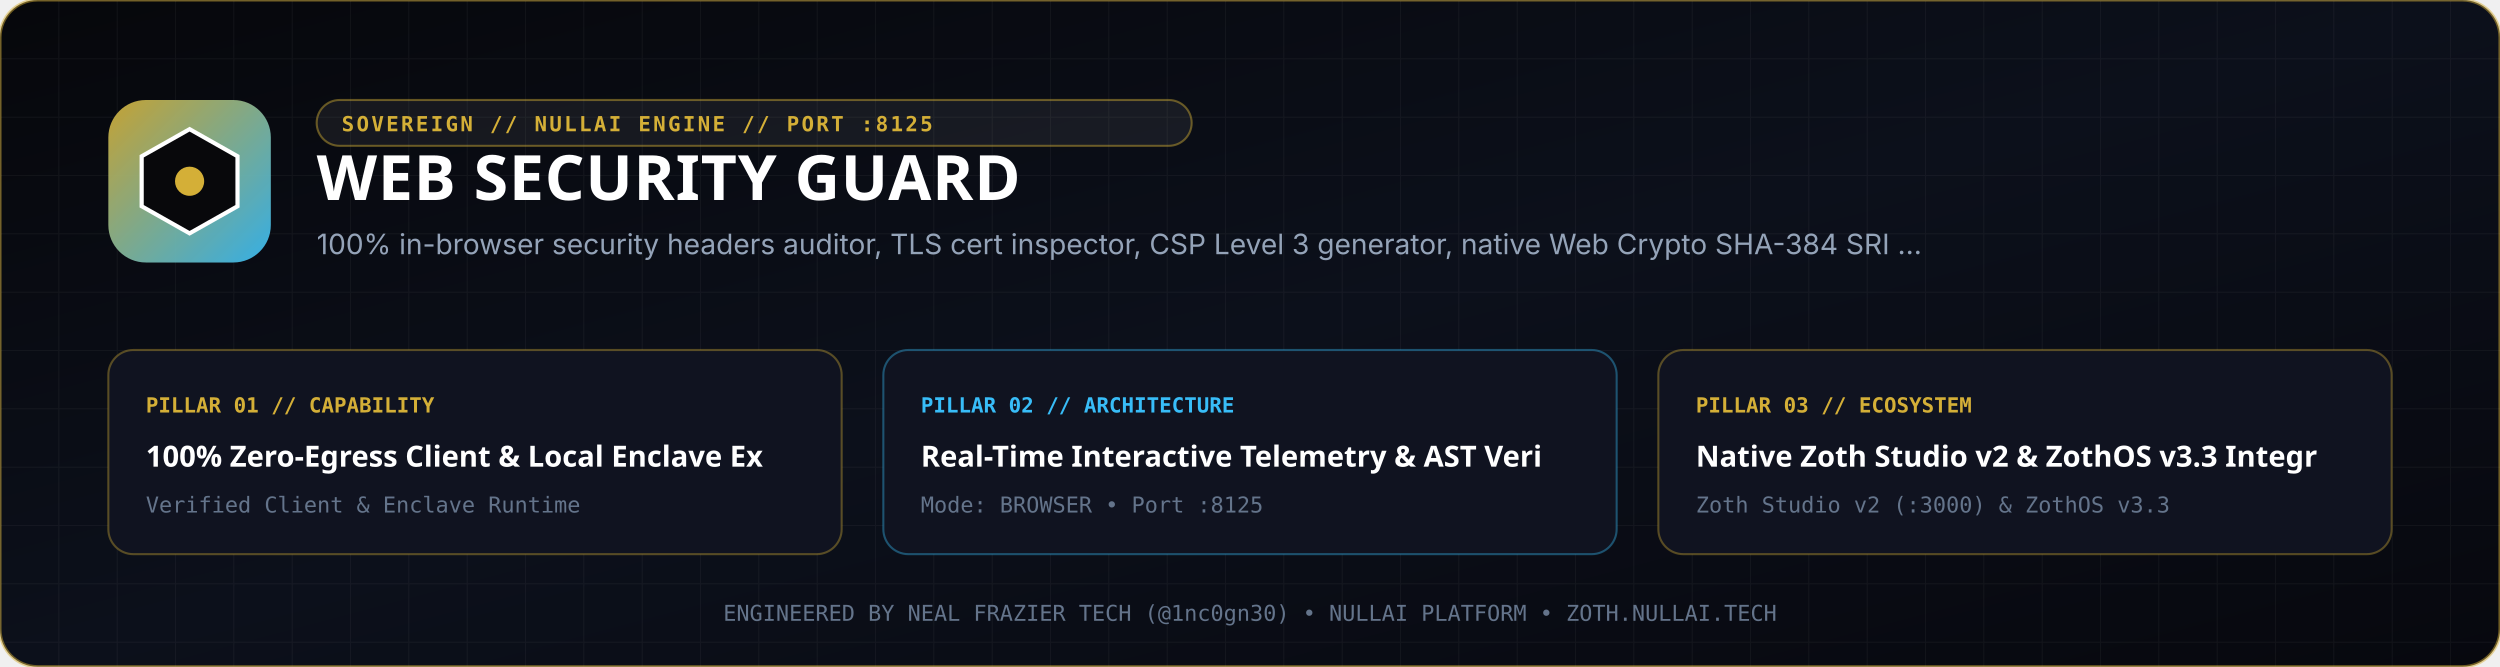
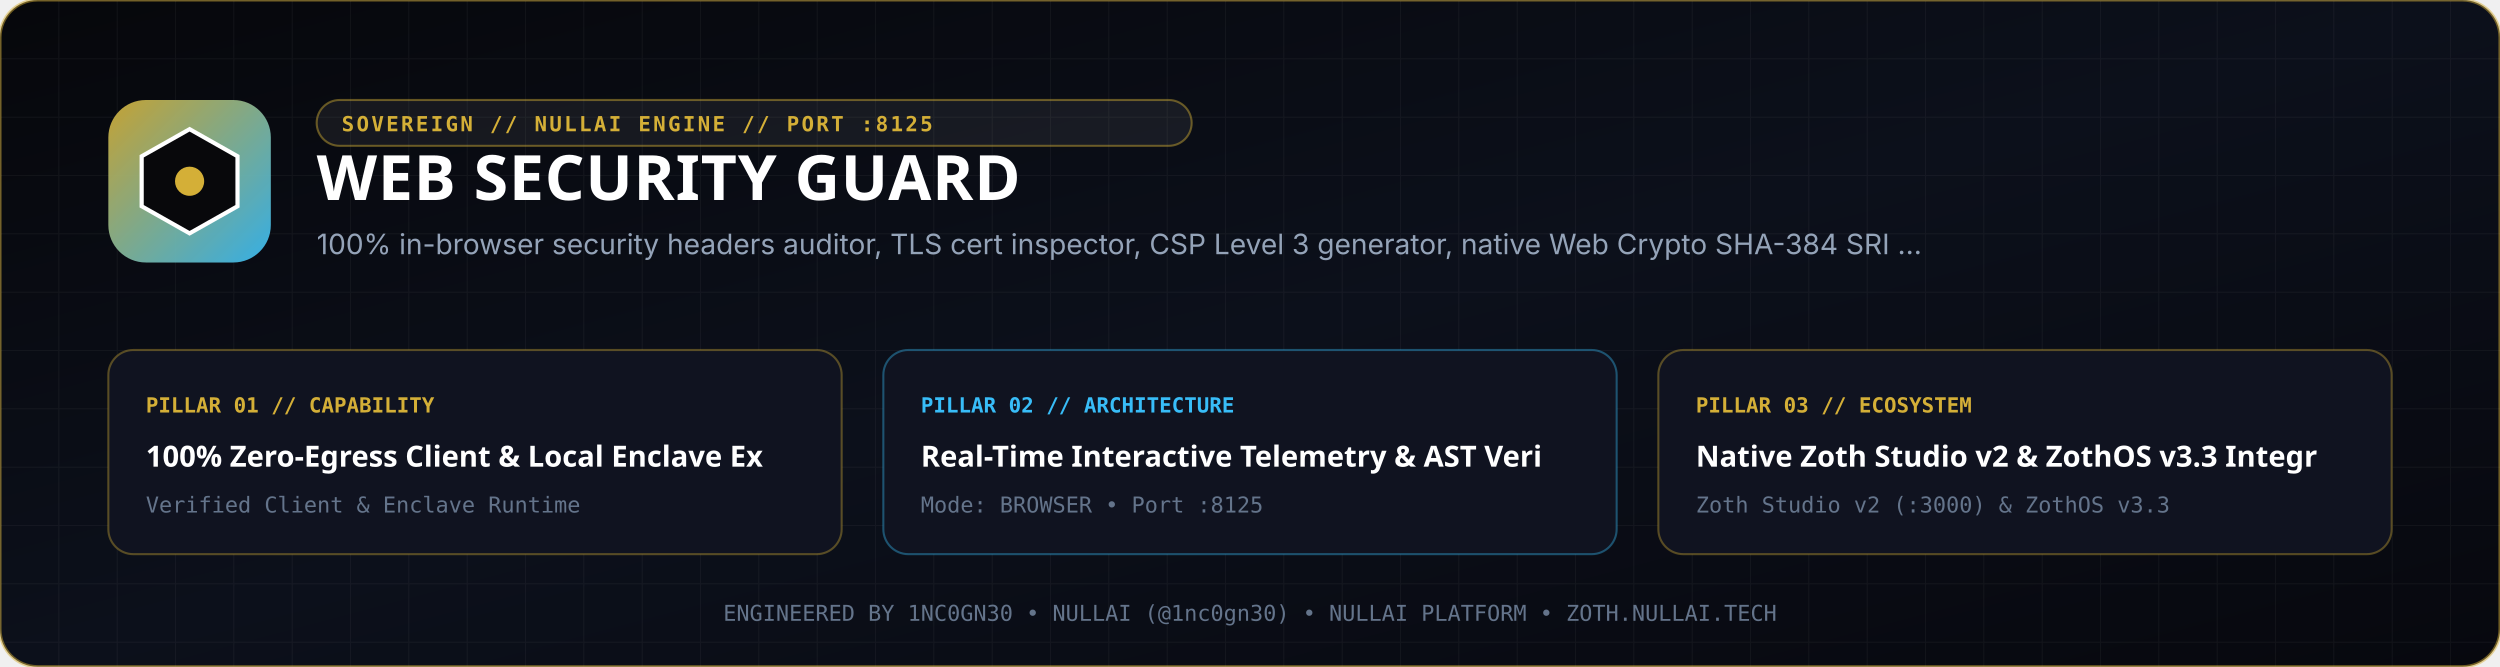
<svg xmlns="http://www.w3.org/2000/svg" viewBox="0 0 1200 320" width="100%" height="100%">
  <defs>
    <linearGradient id="bg" x1="0%" y1="0%" x2="100%" y2="100%">
      <stop offset="0%" stop-color="#06070B" />
      <stop offset="50%" stop-color="#0C101B" />
      <stop offset="100%" stop-color="#07080E" />
    </linearGradient>
    <linearGradient id="accent" x1="0%" y1="0%" x2="100%" y2="100%">
      <stop offset="0%" stop-color="#D4AF37" />
      <stop offset="100%" stop-color="#38BDF8" />
    </linearGradient>
    <pattern id="grid" width="28" height="28" patternUnits="userSpaceOnUse">
      <path d="M 28 0 L 0 0 0 28" fill="none" stroke="rgba(255,255,255,0.04)" stroke-width="1" />
    </pattern>
  </defs>
  <rect width="1200" height="320" rx="18" fill="url(#bg)" stroke="#D4AF37" stroke-opacity="0.5" stroke-width="1.5" />
  <rect width="1200" height="320" rx="18" fill="url(#grid)" />
  <g transform="translate(52, 48)">
    <rect width="78" height="78" rx="18" fill="url(#accent)" opacity="0.92" />
    <polygon points="39,14 62,27 62,51 39,64 16,51 16,27" fill="#08080B" stroke="#FFFFFF" stroke-width="2" />
    <circle cx="39" cy="39" r="7" fill="#D4AF37" />
  </g>
  <g transform="translate(152, 62)">
    <rect x="0" y="-14" width="420" height="22" rx="11" fill="rgba(255,255,255,0.06)" stroke="#D4AF37" stroke-opacity="0.45" />
    <text x="12" y="1" fill="#D4AF37" font-family="JetBrains Mono, monospace" font-size="10" font-weight="700" letter-spacing="1.1">SOVEREIGN // NULLAI ENGINE // PORT :8125</text>
    <text x="0" y="34" fill="#FFFFFF" font-family="Syne, Space Grotesk, sans-serif" font-size="30" font-weight="800" letter-spacing="0.4">WEB SECURITY GUARD</text>
    <text x="0" y="60" fill="#94A3B8" font-family="Inter, sans-serif" font-size="13.5">100% in-browser security headers auditor, TLS cert inspector, CSP Level 3 generator, native Web Crypto SHA-384 SRI ...</text>
  </g>
  <g transform="translate(52, 168)">
    <rect x="0" y="0" width="352" height="98" rx="12" fill="#101320" stroke="#D4AF37" stroke-opacity="0.38" />
    <text x="18" y="30" fill="#D4AF37" font-family="JetBrains Mono, monospace" font-size="10" font-weight="700">PILLAR 01 // CAPABILITY</text>
    <text x="18" y="56" fill="#FFFFFF" font-family="Space Grotesk, sans-serif" font-size="14" font-weight="700">100% Zero-Egress Client &amp; Local Enclave Ex</text>
    <text x="18" y="78" fill="#64748B" font-family="JetBrains Mono, monospace" font-size="10.5">Verified Client &amp; Enclave Runtime</text>
    <rect x="372" y="0" width="352" height="98" rx="12" fill="#101320" stroke="#38BDF8" stroke-opacity="0.38" />
    <text x="390" y="30" fill="#38BDF8" font-family="JetBrains Mono, monospace" font-size="10" font-weight="700">PILLAR 02 // ARCHITECTURE</text>
    <text x="390" y="56" fill="#FFFFFF" font-family="Space Grotesk, sans-serif" font-size="14" font-weight="700">Real-Time Interactive Telemetry &amp; AST Veri</text>
    <text x="390" y="78" fill="#64748B" font-family="JetBrains Mono, monospace" font-size="10.5">Mode: BROWSER • Port :8125</text>
    <rect x="744" y="0" width="352" height="98" rx="12" fill="#101320" stroke="#D4AF37" stroke-opacity="0.38" />
    <text x="762" y="30" fill="#D4AF37" font-family="JetBrains Mono, monospace" font-size="10" font-weight="700">PILLAR 03 // ECOSYSTEM</text>
    <text x="762" y="56" fill="#FFFFFF" font-family="Space Grotesk, sans-serif" font-size="14" font-weight="700">Native Zoth Studio v2 &amp; ZothOS v3.3 Integr</text>
    <text x="762" y="78" fill="#64748B" font-family="JetBrains Mono, monospace" font-size="10.5">Zoth Studio v2 (:3000) &amp; ZothOS v3.3</text>
  </g>
  <text x="600" y="298" text-anchor="middle" fill="#64748B" font-family="JetBrains Mono, monospace" font-size="10.5">
-     ENGINEERED BY NEAL FRAZIER TECH (@1nc0gn30)  •  NULLAI PLATFORM  •  ZOTH.NULLAI.TECH
+     ENGINEERED BY 1NC0GN30 • NULLAI (@1nc0gn30)  •  NULLAI PLATFORM  •  ZOTH.NULLAI.TECH
  </text>
</svg>
